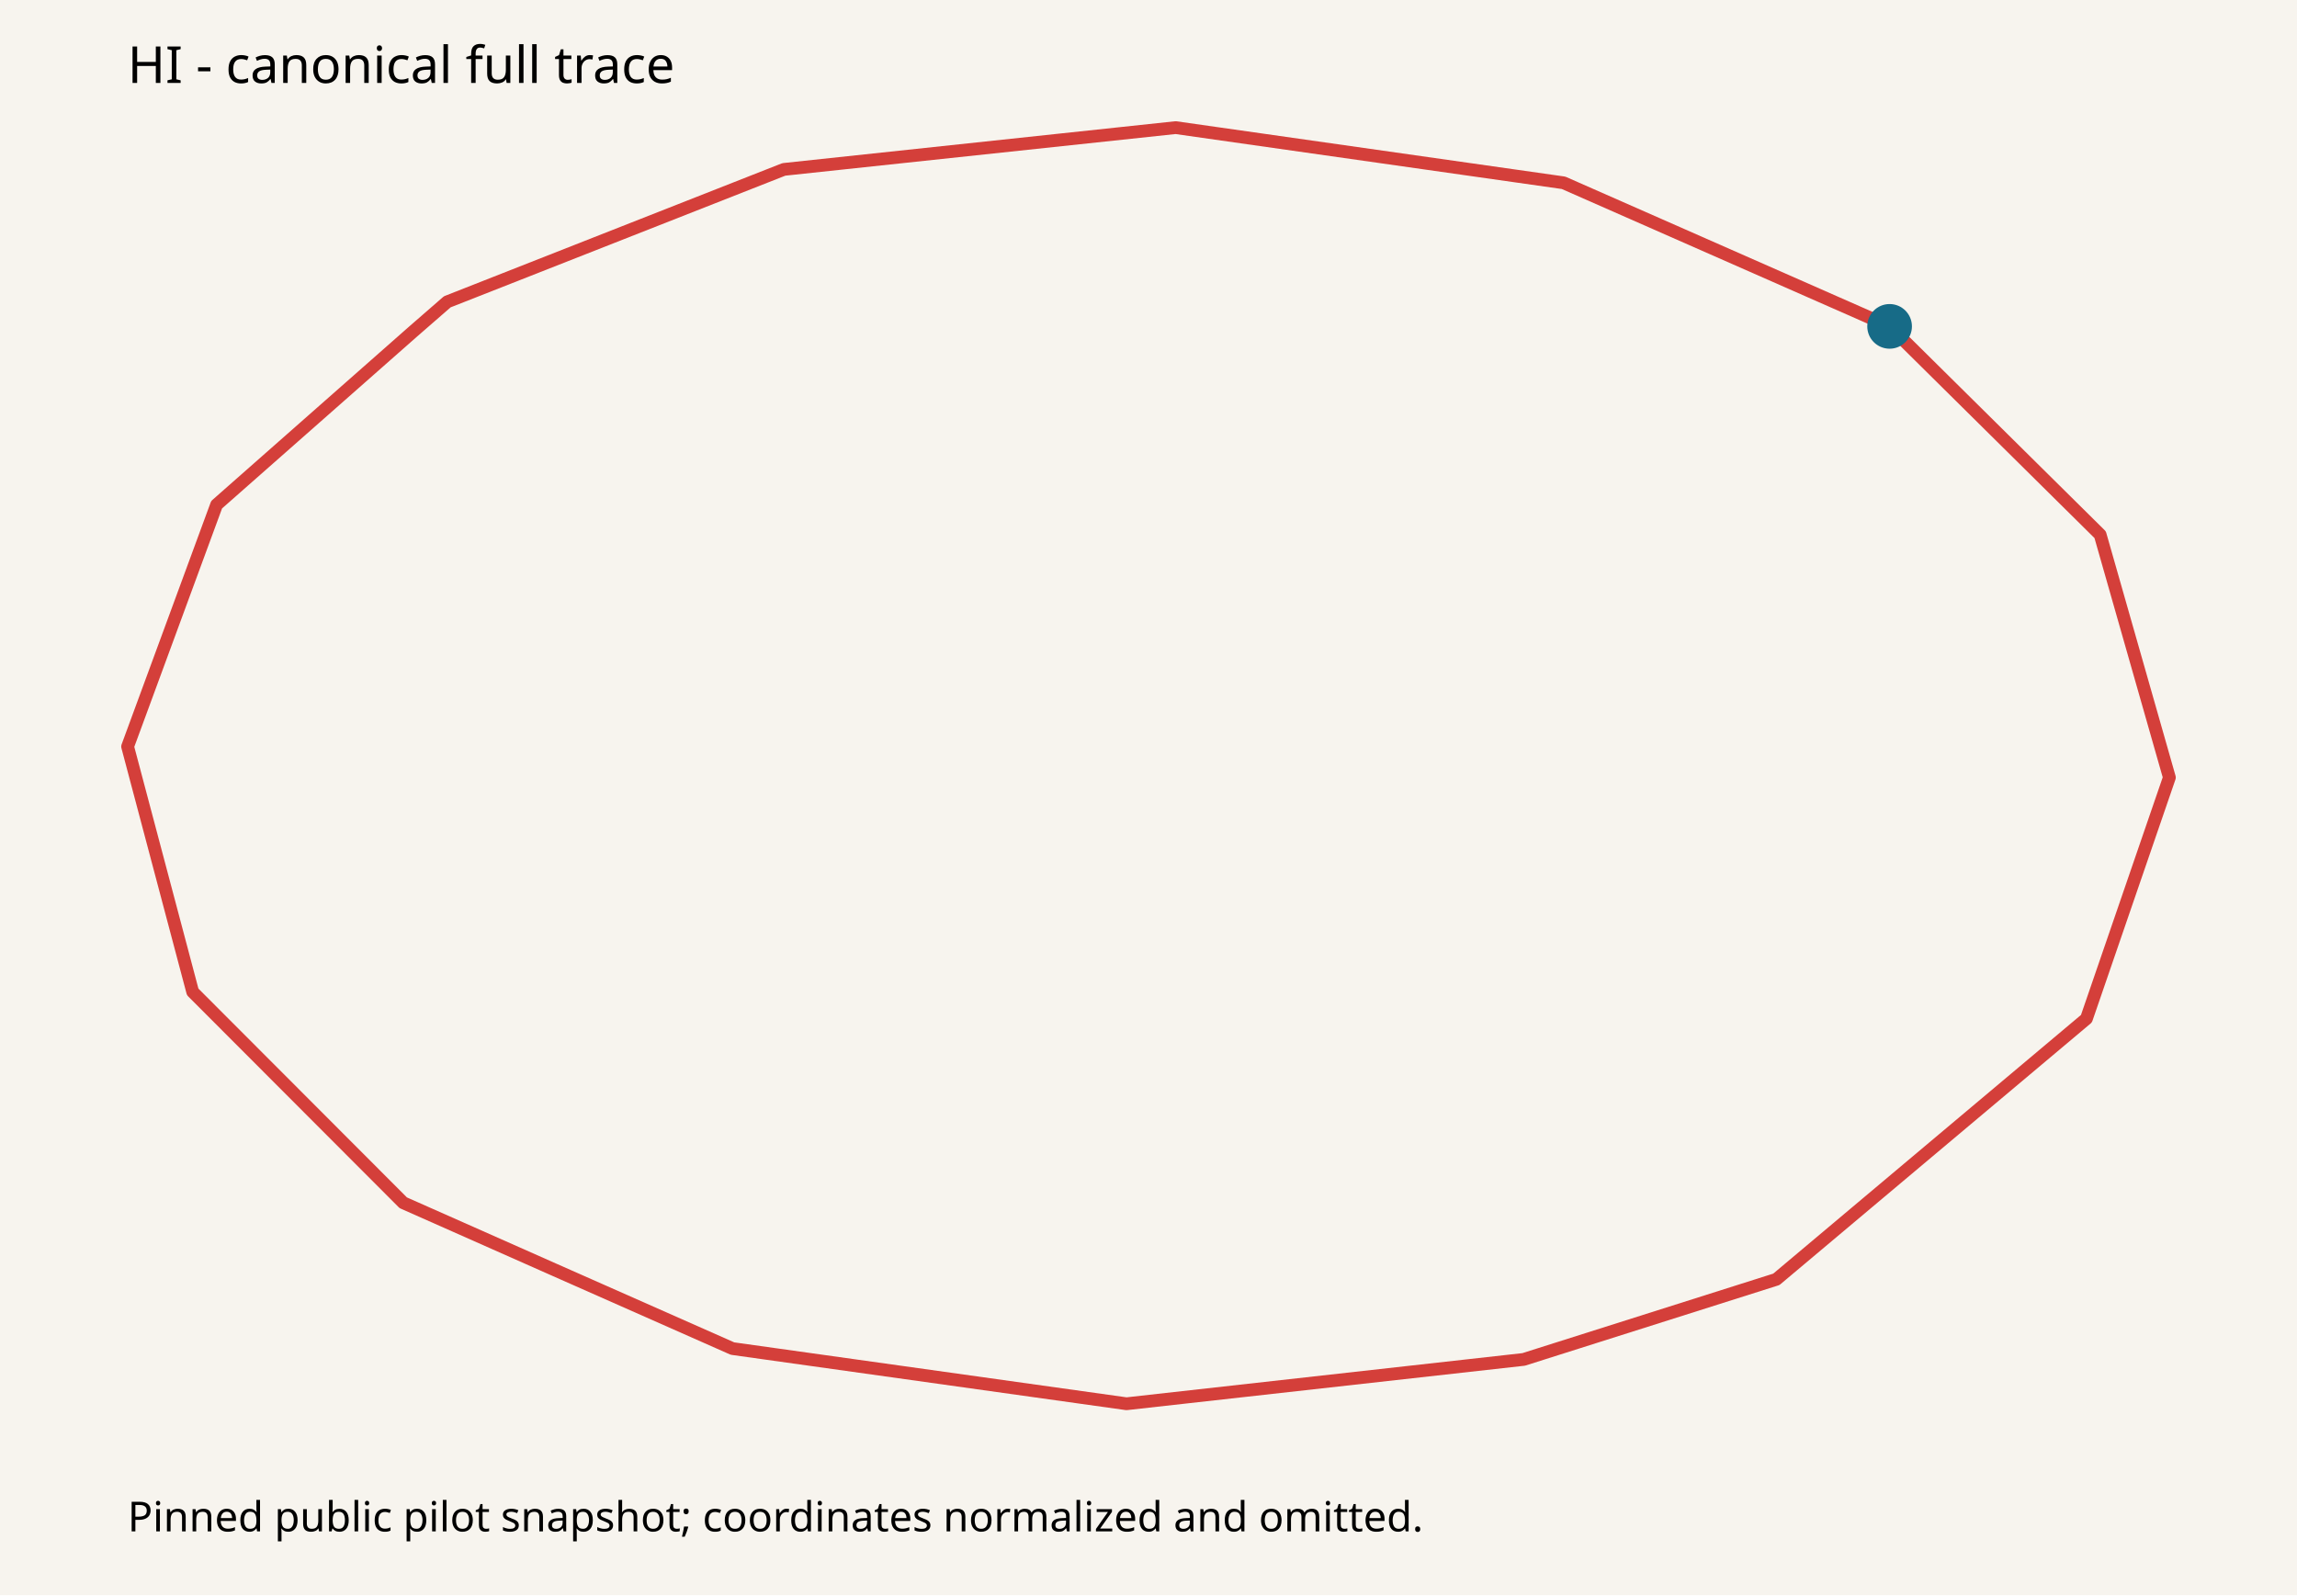
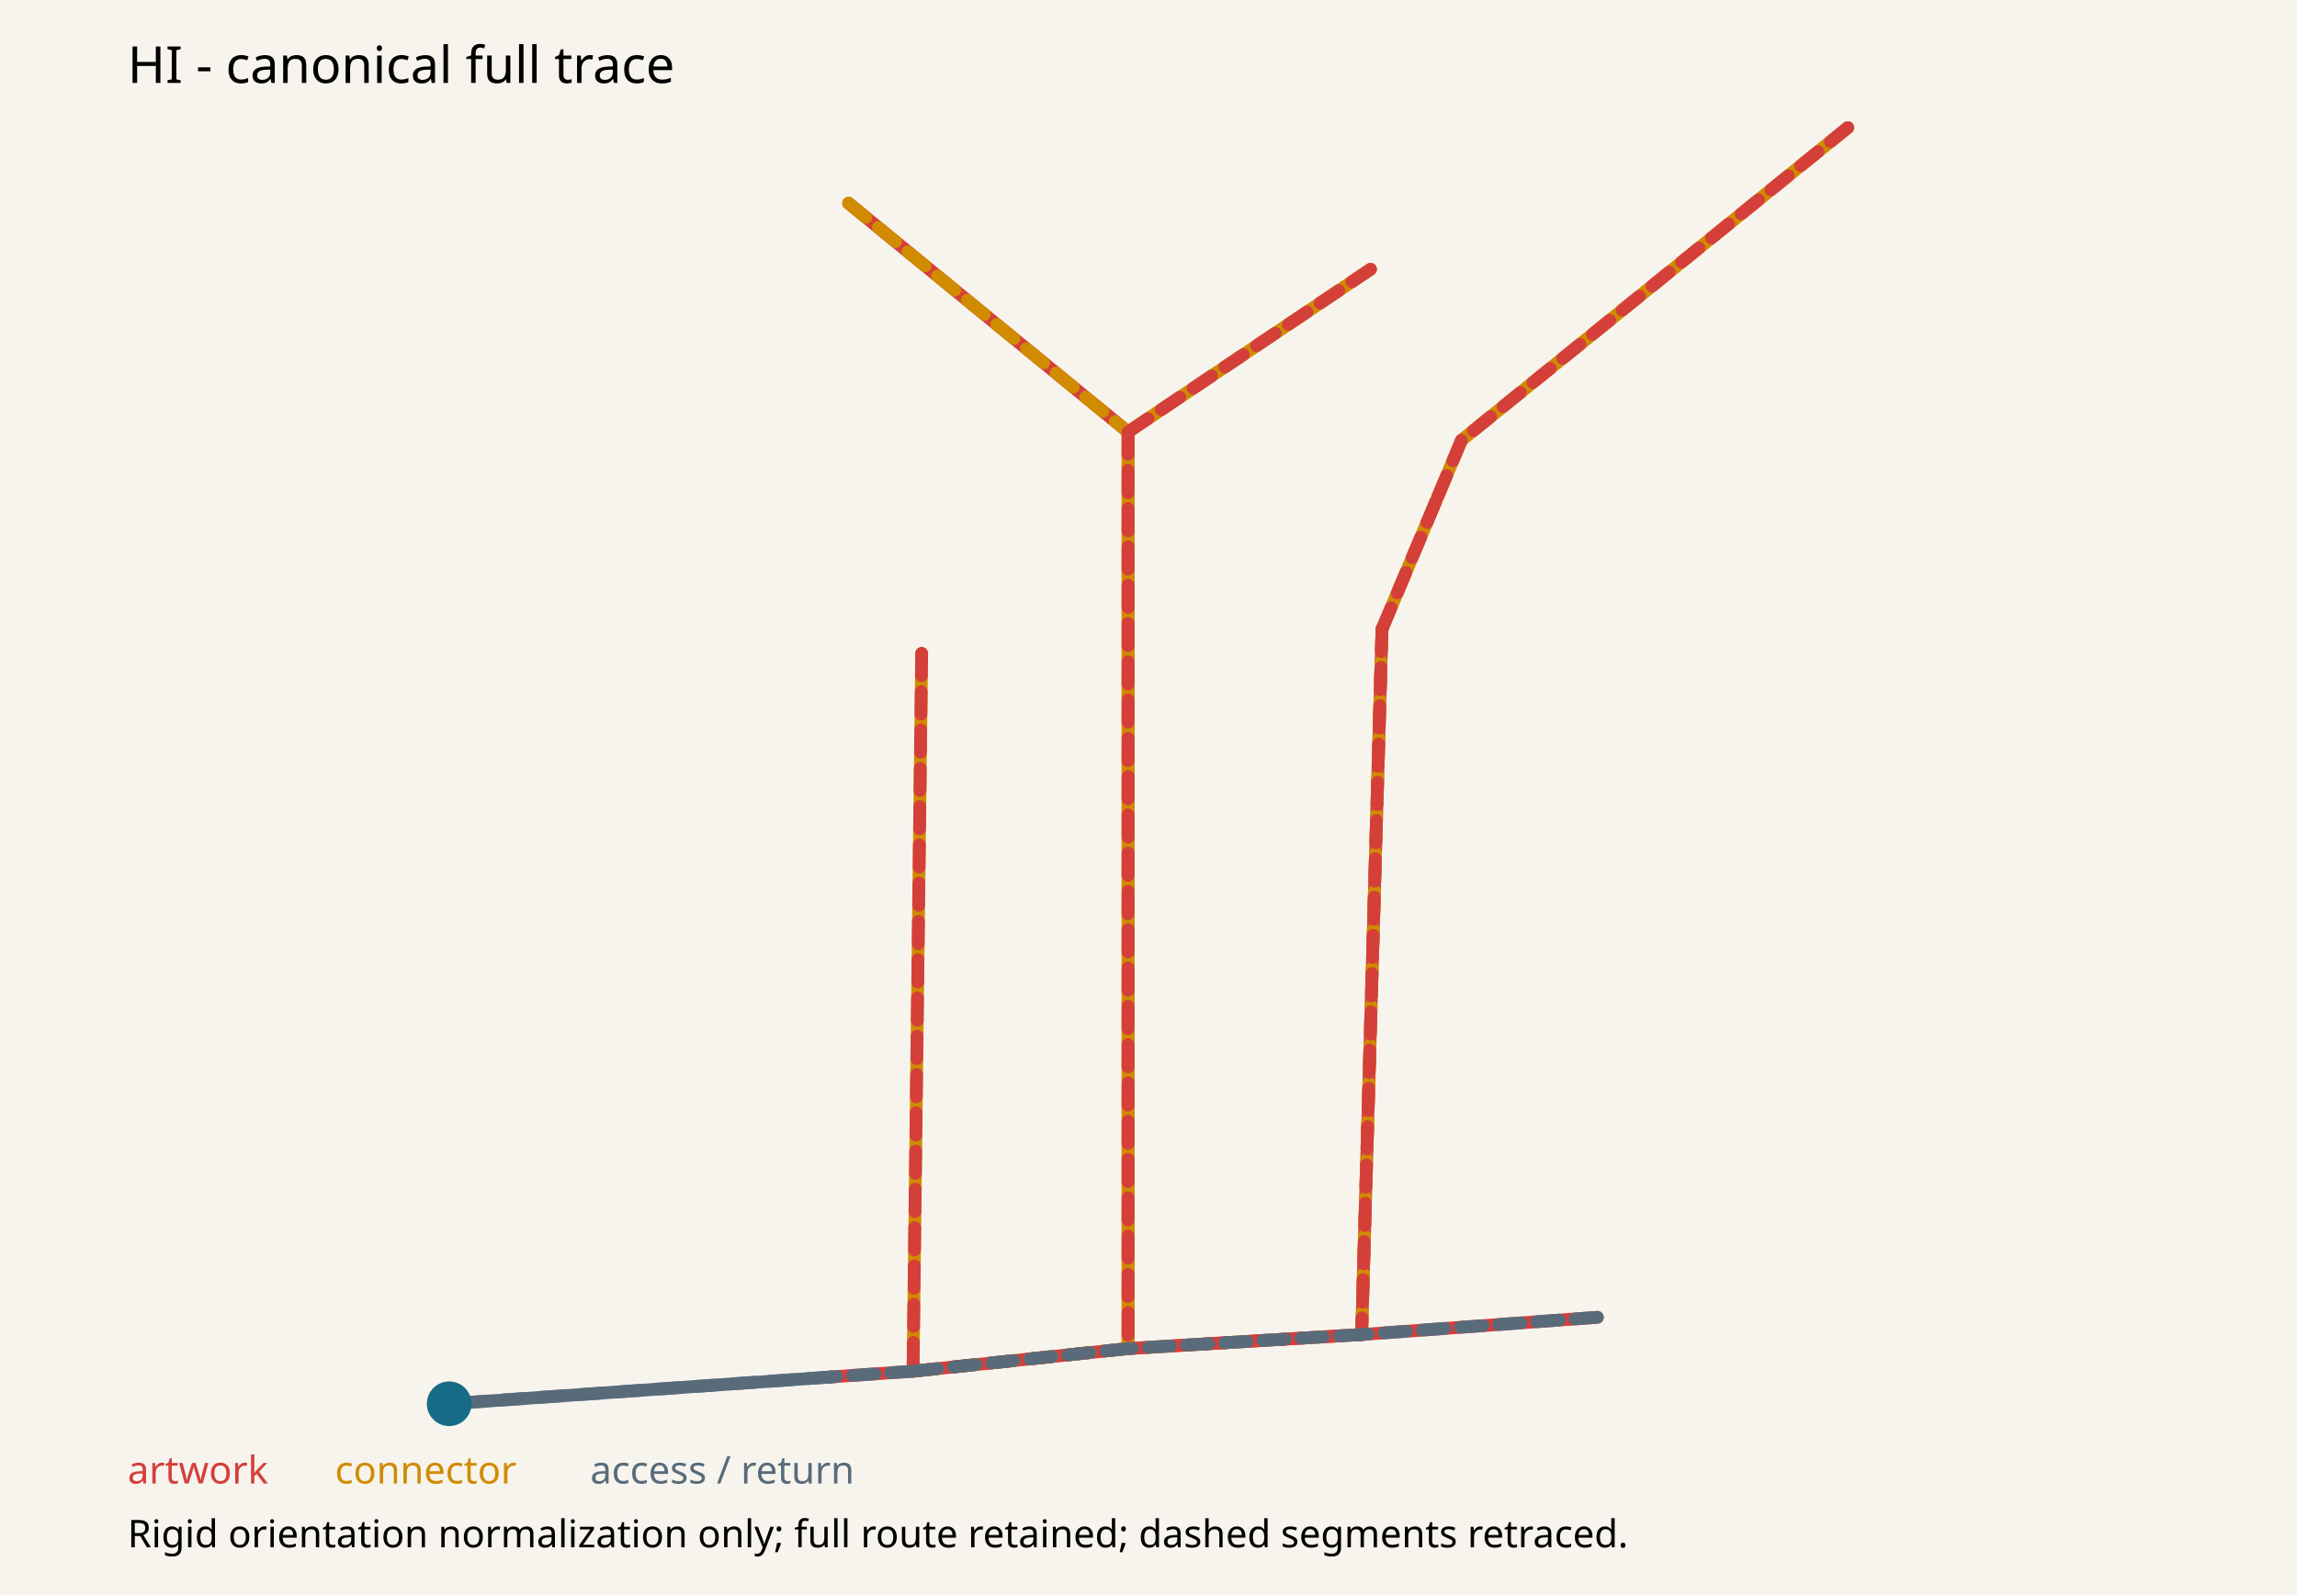
<svg xmlns="http://www.w3.org/2000/svg" width="720" height="500" viewBox="0 0 720 500">
  <rect width="720" height="500" fill="#f7f4ee" />
  <text x="40" y="26" font-family="sans-serif" font-size="16">HI - canonical full trace</text>
-   <polyline points="592.3,102.3 490.1,57.3 368.5,40.0 245.7,53.1 140.2,94.6 129.4,104.0 67.9,158.2 40.0,234.0 60.4,310.9 126.4,377.0 174.0,398.1 229.6,422.7 353.1,440.0 477.6,426.1 556.8,401.0 654.0,319.3 680.0,243.7 658.3,167.6 592.3,102.3 490.1,57.3 368.5,40.0 245.7,53.1 140.2,94.6 129.4,104.0 67.9,158.2 40.0,234.0 60.4,310.9 126.4,377.0 174.0,398.1 229.6,422.7 353.1,440.0 477.6,426.1 556.8,401.0 654.0,319.3 680.0,243.7 658.3,167.6 592.3,102.3 490.1,57.3 368.5,40.0 245.7,53.1 140.2,94.6 129.4,104.0 67.9,158.2 40.0,234.0 60.4,310.9 126.4,377.0 174.0,398.1 229.6,422.7 353.1,440.0 477.6,426.1 556.8,401.0 654.0,319.3 680.0,243.7 658.3,167.6 592.3,102.3 490.1,57.3 368.5,40.0 245.7,53.1 140.2,94.6 129.4,104.0 67.9,158.2 40.0,234.0 60.4,310.9 126.4,377.0 174.0,398.1 229.6,422.7 353.1,440.0 477.6,426.1 556.8,401.0 654.0,319.3 680.0,243.7 658.3,167.6 592.3,102.3 " fill="none" stroke="#d43f3a" stroke-width="4" stroke-linejoin="round" stroke-linecap="round" />
-   <circle cx="592.3" cy="102.3" r="7" fill="#176b87" />
-   <text x="40" y="480" font-family="sans-serif" font-size="13">Pinned public pilot snapshot; coordinates normalized and omitted.</text>
+   <polyline points="140.8,440.0 260.4,431.6 286.2,429.8 353.6,422.7 353.6,135.4 266.0,63.7 353.6,135.4 353.6,422.7 286.2,429.8 288.9,204.8 286.2,429.8 353.6,422.7 426.8,418.3 433.2,197.2 426.8,418.3 353.6,422.7 353.6,135.4 429.6,84.4 353.6,135.4 353.6,422.7 426.8,418.3 433.2,197.2 450.0,157.3 458.1,138.0 579.2,40.0 458.1,138.0 450.0,157.3 433.2,197.2 426.8,418.3 500.7,412.9 426.8,418.3 353.6,422.7 286.2,429.8 260.4,431.6 140.8,440.0 " fill="none" stroke="#b8b8b8" stroke-width="2" stroke-linejoin="round" stroke-linecap="round" />
+   <polyline points="140.8,440.0 260.4,431.6 " fill="none" stroke="#596b7a" stroke-width="4" stroke-linejoin="round" stroke-linecap="round" />
+   <polyline points="260.4,431.6 286.2,429.8 " fill="none" stroke="#d43f3a" stroke-width="4" stroke-linejoin="round" stroke-linecap="round" />
+   <polyline points="286.2,429.8 353.6,422.7 " fill="none" stroke="#d43f3a" stroke-width="4" stroke-linejoin="round" stroke-linecap="round" />
+   <polyline points="353.6,422.7 353.6,135.4 " fill="none" stroke="#d43f3a" stroke-width="4" stroke-linejoin="round" stroke-linecap="round" />
+   <polyline points="353.6,135.4 266.0,63.7 " fill="none" stroke="#d43f3a" stroke-width="4" stroke-linejoin="round" stroke-linecap="round" />
+   <polyline points="266.0,63.7 353.6,135.4 " fill="none" stroke="#d18b00" stroke-width="4" stroke-linejoin="round" stroke-linecap="round" stroke-dasharray="7 5" />
+   <polyline points="353.6,135.4 353.6,422.7 " fill="none" stroke="#d18b00" stroke-width="4" stroke-linejoin="round" stroke-linecap="round" stroke-dasharray="7 5" />
+   <polyline points="353.6,422.7 286.2,429.8 " fill="none" stroke="#d18b00" stroke-width="4" stroke-linejoin="round" stroke-linecap="round" stroke-dasharray="7 5" />
+   <polyline points="286.2,429.8 288.9,204.8 " fill="none" stroke="#d18b00" stroke-width="4" stroke-linejoin="round" stroke-linecap="round" />
+   <polyline points="288.9,204.8 286.2,429.8 " fill="none" stroke="#d43f3a" stroke-width="4" stroke-linejoin="round" stroke-linecap="round" stroke-dasharray="7 5" />
+   <polyline points="286.2,429.8 353.6,422.7 " fill="none" stroke="#d43f3a" stroke-width="4" stroke-linejoin="round" stroke-linecap="round" stroke-dasharray="7 5" />
+   <polyline points="353.6,422.7 426.8,418.3 " fill="none" stroke="#d43f3a" stroke-width="4" stroke-linejoin="round" stroke-linecap="round" />
+   <polyline points="426.8,418.3 433.2,197.2 " fill="none" stroke="#d43f3a" stroke-width="4" stroke-linejoin="round" stroke-linecap="round" />
+   <polyline points="433.2,197.2 426.8,418.3 " fill="none" stroke="#d18b00" stroke-width="4" stroke-linejoin="round" stroke-linecap="round" stroke-dasharray="7 5" />
+   <polyline points="426.8,418.3 353.6,422.7 " fill="none" stroke="#d18b00" stroke-width="4" stroke-linejoin="round" stroke-linecap="round" stroke-dasharray="7 5" />
+   <polyline points="353.6,422.7 353.6,135.4 " fill="none" stroke="#d18b00" stroke-width="4" stroke-linejoin="round" stroke-linecap="round" stroke-dasharray="7 5" />
+   <polyline points="353.6,135.4 429.6,84.4 " fill="none" stroke="#d18b00" stroke-width="4" stroke-linejoin="round" stroke-linecap="round" />
+   <polyline points="429.6,84.4 353.6,135.4 " fill="none" stroke="#d43f3a" stroke-width="4" stroke-linejoin="round" stroke-linecap="round" stroke-dasharray="7 5" />
+   <polyline points="353.6,135.4 353.6,422.7 " fill="none" stroke="#d43f3a" stroke-width="4" stroke-linejoin="round" stroke-linecap="round" stroke-dasharray="7 5" />
+   <polyline points="353.6,422.7 426.8,418.3 " fill="none" stroke="#d43f3a" stroke-width="4" stroke-linejoin="round" stroke-linecap="round" stroke-dasharray="7 5" />
+   <polyline points="426.8,418.3 433.2,197.2 " fill="none" stroke="#d18b00" stroke-width="4" stroke-linejoin="round" stroke-linecap="round" stroke-dasharray="7 5" />
+   <polyline points="433.2,197.2 450.0,157.3 " fill="none" stroke="#d18b00" stroke-width="4" stroke-linejoin="round" stroke-linecap="round" />
+   <polyline points="450.0,157.3 458.1,138.0 " fill="none" stroke="#d18b00" stroke-width="4" stroke-linejoin="round" stroke-linecap="round" />
+   <polyline points="458.1,138.0 579.2,40.0 " fill="none" stroke="#d18b00" stroke-width="4" stroke-linejoin="round" stroke-linecap="round" />
+   <polyline points="579.2,40.0 458.1,138.0 " fill="none" stroke="#d43f3a" stroke-width="4" stroke-linejoin="round" stroke-linecap="round" stroke-dasharray="7 5" />
+   <polyline points="458.1,138.0 450.0,157.3 " fill="none" stroke="#d43f3a" stroke-width="4" stroke-linejoin="round" stroke-linecap="round" stroke-dasharray="7 5" />
+   <polyline points="450.0,157.3 433.2,197.2 " fill="none" stroke="#d43f3a" stroke-width="4" stroke-linejoin="round" stroke-linecap="round" stroke-dasharray="7 5" />
+   <polyline points="433.2,197.2 426.8,418.3 " fill="none" stroke="#d43f3a" stroke-width="4" stroke-linejoin="round" stroke-linecap="round" stroke-dasharray="7 5" />
+   <polyline points="426.8,418.3 500.7,412.9 " fill="none" stroke="#d43f3a" stroke-width="4" stroke-linejoin="round" stroke-linecap="round" />
+   <polyline points="500.7,412.9 426.8,418.3 " fill="none" stroke="#596b7a" stroke-width="4" stroke-linejoin="round" stroke-linecap="round" stroke-dasharray="7 5" />
+   <polyline points="426.8,418.3 353.6,422.7 " fill="none" stroke="#596b7a" stroke-width="4" stroke-linejoin="round" stroke-linecap="round" stroke-dasharray="7 5" />
+   <polyline points="353.6,422.7 286.2,429.8 " fill="none" stroke="#596b7a" stroke-width="4" stroke-linejoin="round" stroke-linecap="round" stroke-dasharray="7 5" />
+   <polyline points="286.2,429.8 260.4,431.6 " fill="none" stroke="#596b7a" stroke-width="4" stroke-linejoin="round" stroke-linecap="round" stroke-dasharray="7 5" />
+   <polyline points="260.4,431.6 140.8,440.0 " fill="none" stroke="#596b7a" stroke-width="4" stroke-linejoin="round" stroke-linecap="round" stroke-dasharray="7 5" />
+   <circle cx="140.8" cy="440.0" r="7" fill="#176b87" />
+   <text x="40" y="465" font-family="sans-serif" font-size="12" fill="#d43f3a">artwork</text>
+   <text x="105" y="465" font-family="sans-serif" font-size="12" fill="#d18b00">connector</text>
+   <text x="185" y="465" font-family="sans-serif" font-size="12" fill="#596b7a">access / return</text>
+   <text x="40" y="485" font-family="sans-serif" font-size="12">Rigid orientation normalization only; full route retained; dashed segments retraced.</text>
</svg>
